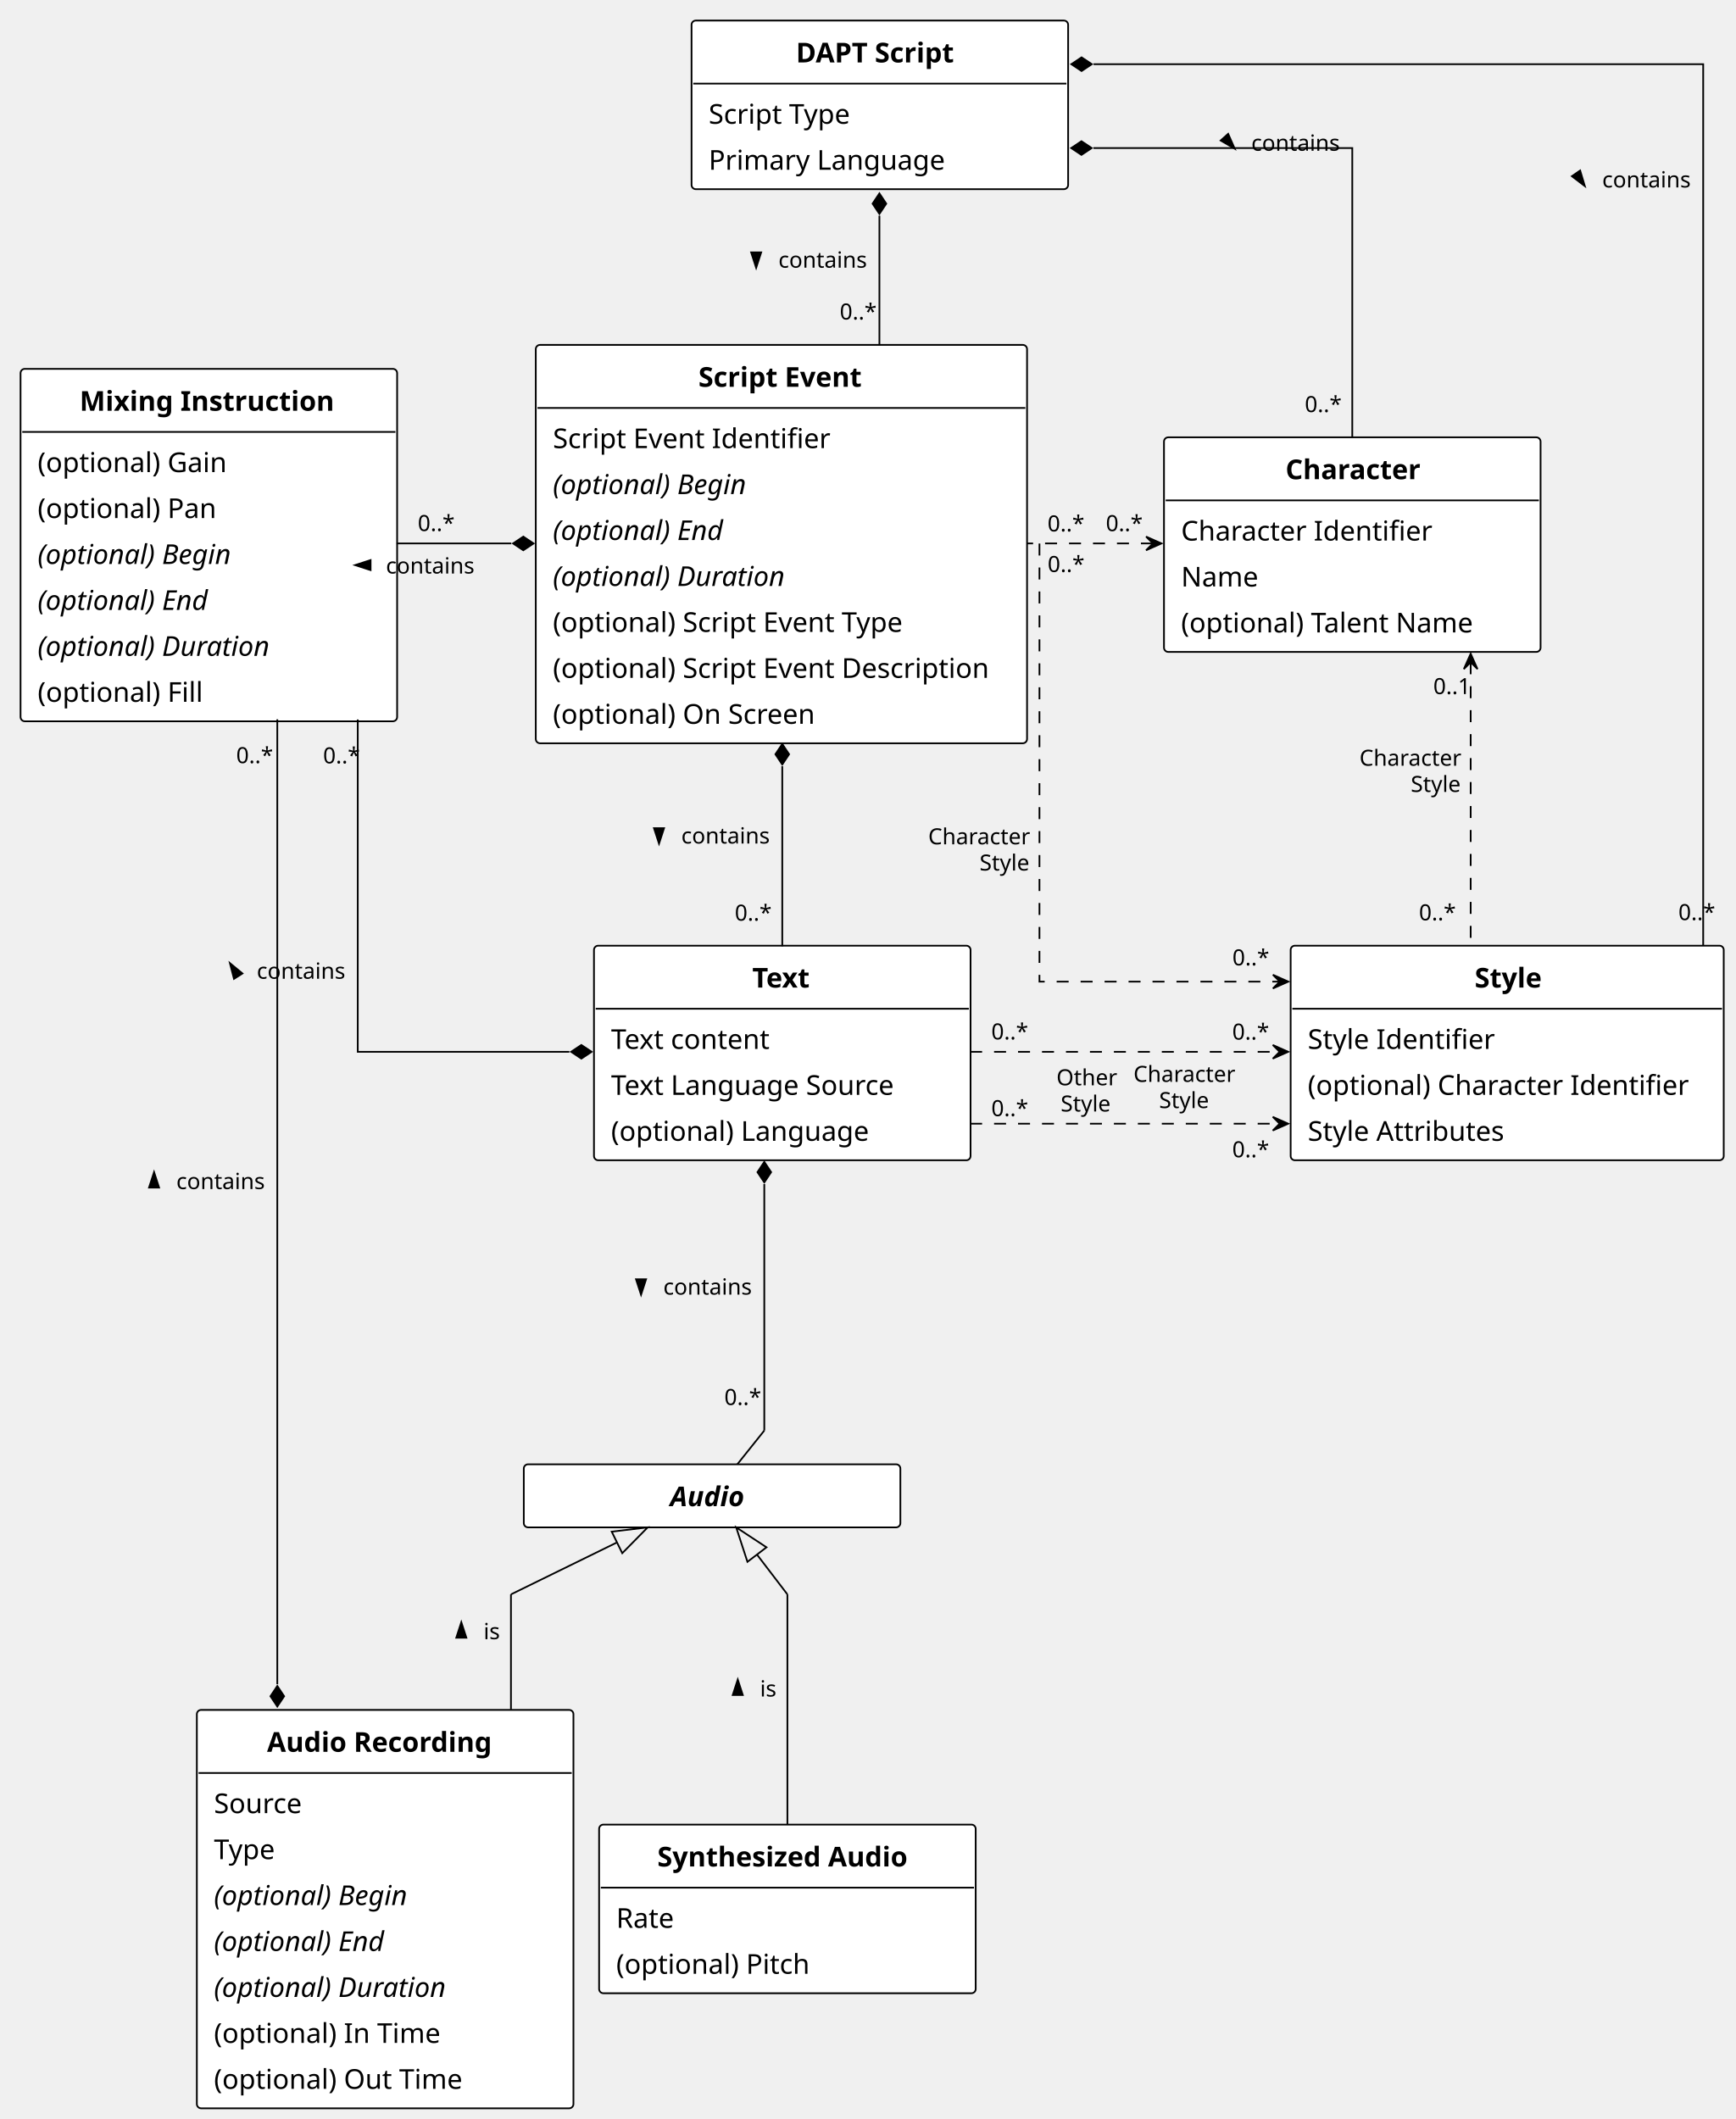
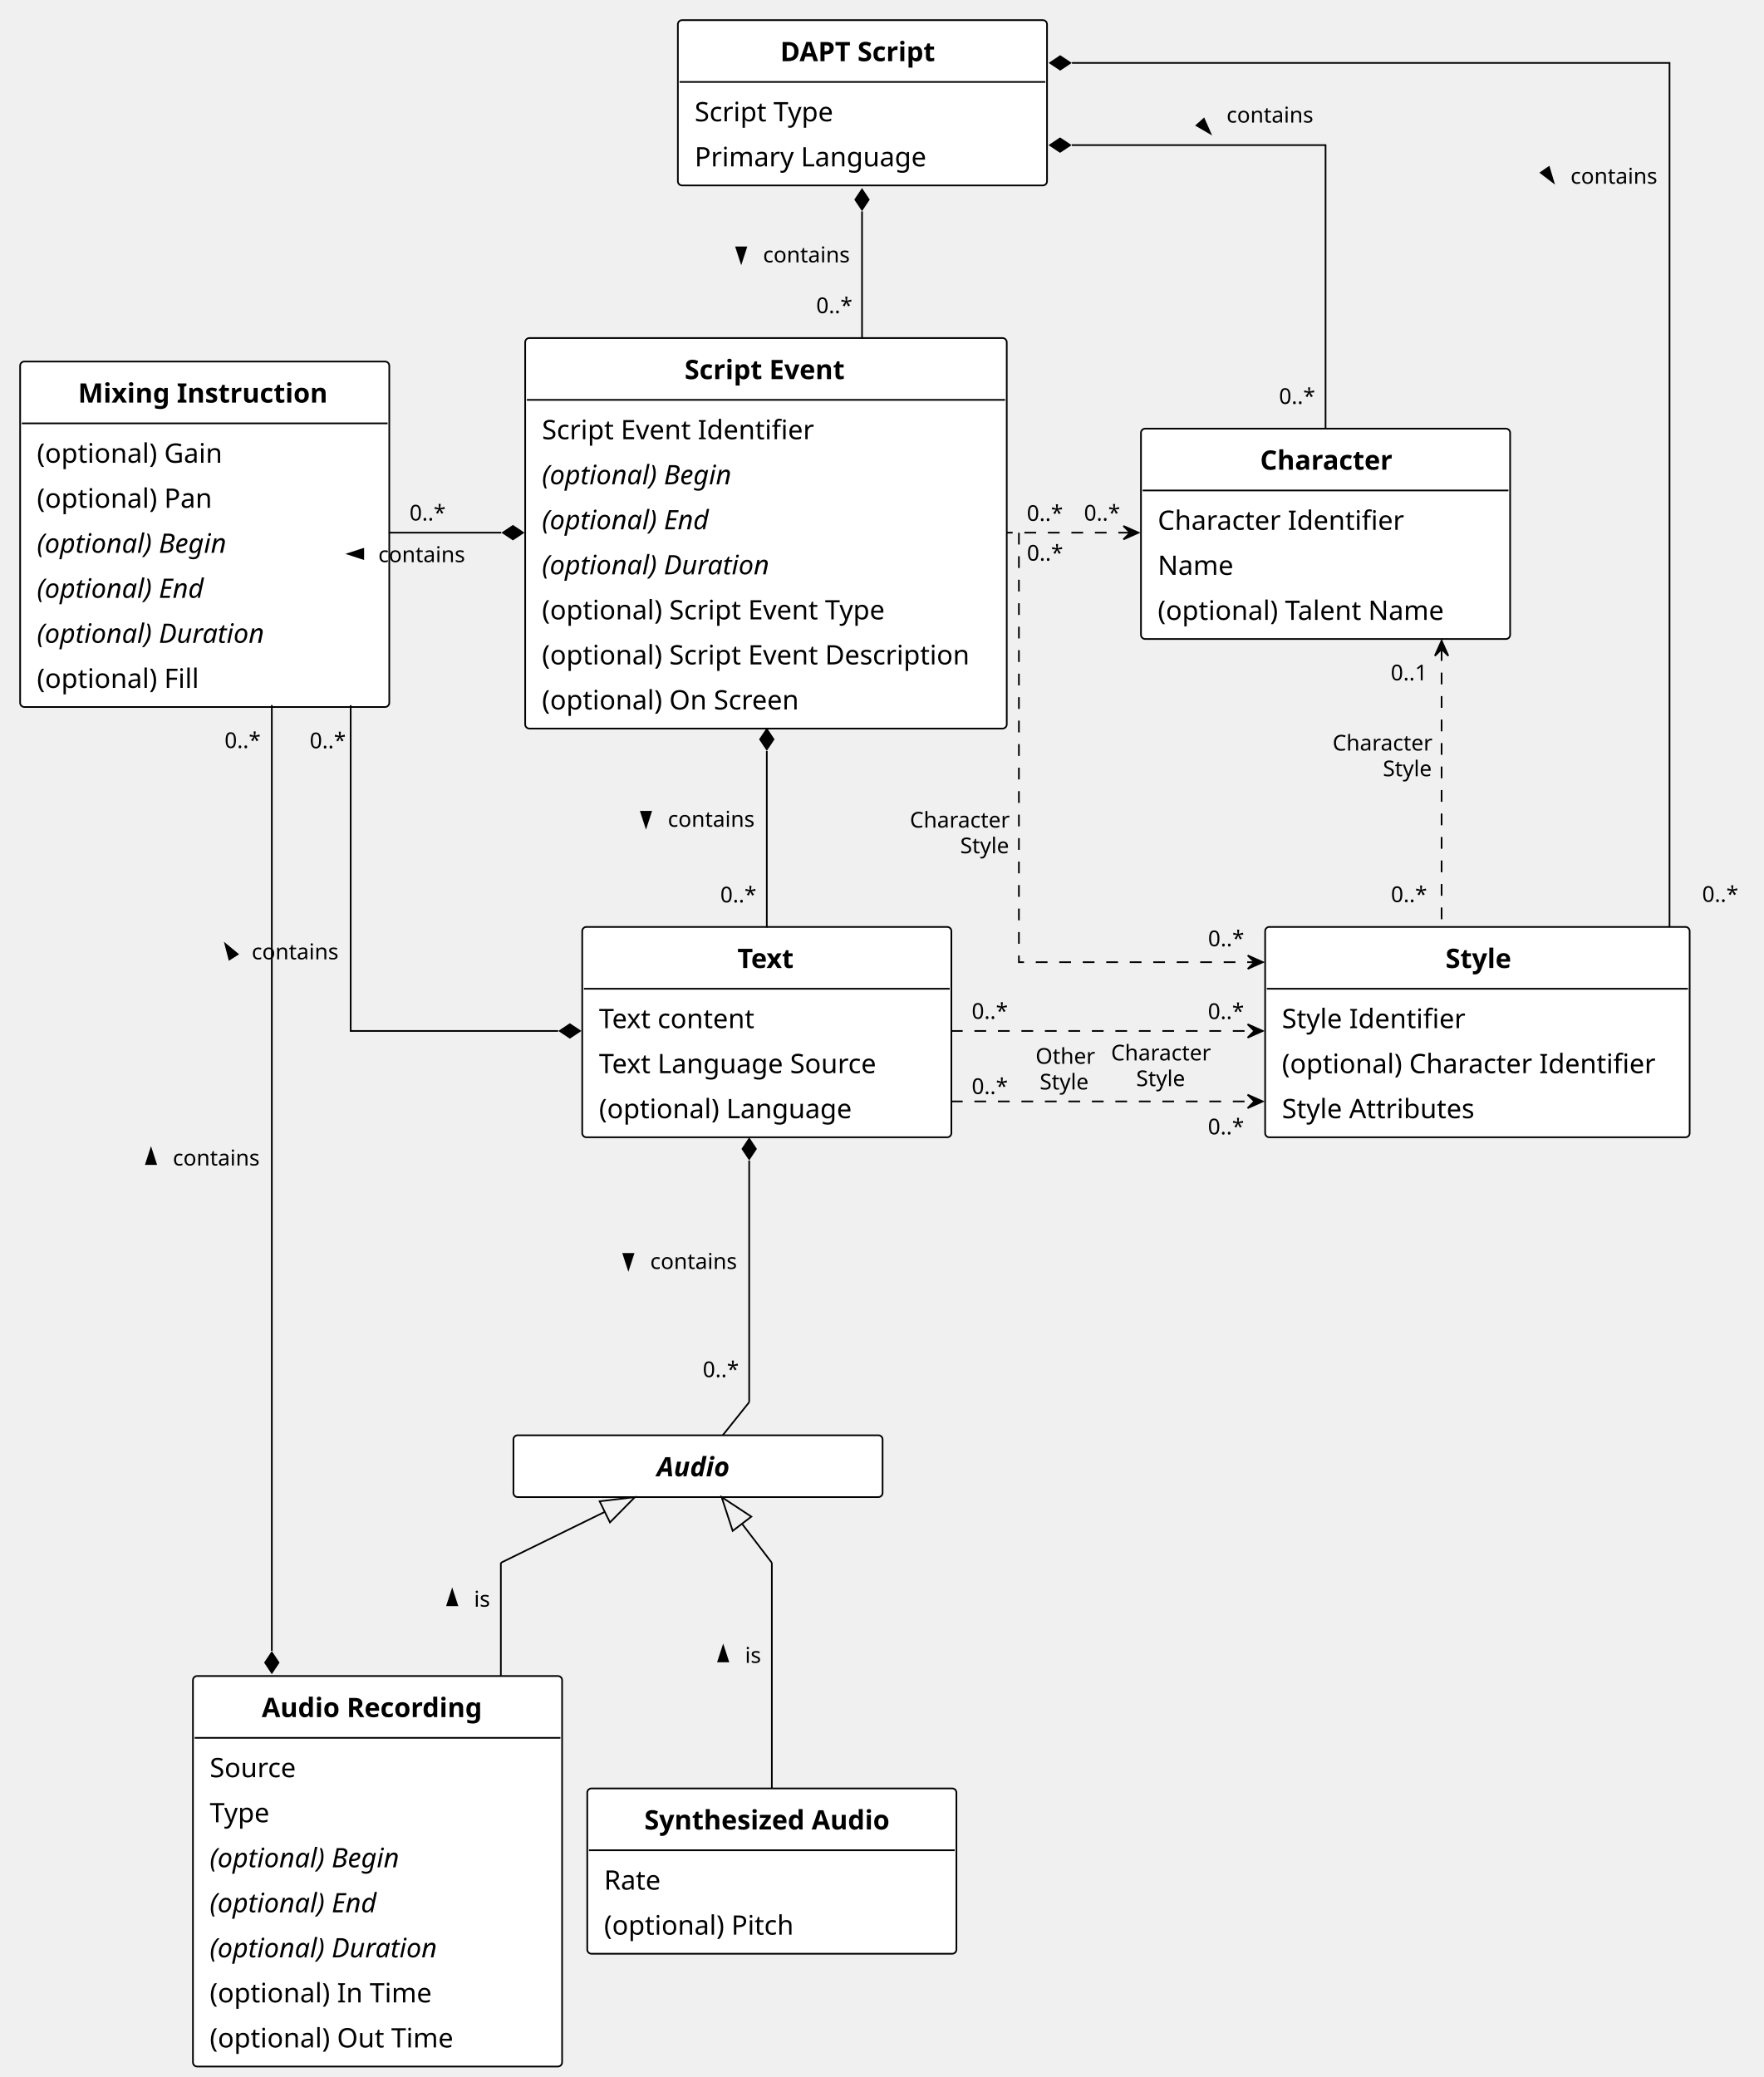
- <svg xmlns="http://www.w3.org/2000/svg" xmlns:xlink="http://www.w3.org/1999/xlink" contentStyleType="text/css" height="1238px" preserveAspectRatio="none" style="width:1014px;height:1238px;background:#FFFFFF;" version="1.1" viewBox="0 0 1014 1238" width="1014px" zoomAndPan="magnify">
+ <svg xmlns="http://www.w3.org/2000/svg" xmlns:xlink="http://www.w3.org/1999/xlink" contentStyleType="text/css" height="1238px" preserveAspectRatio="none" style="width:1051px;height:1238px;background:#FFFFFF;" version="1.1" viewBox="0 0 1051 1238" width="1051px" zoomAndPan="magnify">
  <defs />
  <g>
    <a href="#dapt-script" target="_top" title="#dapt-script" xlink:actuate="onRequest" xlink:href="#dapt-script" xlink:show="new" xlink:title="#dapt-script" xlink:type="simple">
      <g id="elem_DAPTScript">
        <rect codeLine="15" fill="#FFFFFF" height="98.531" id="DAPTScript" rx="2.5" ry="2.5" style="stroke:#000000;stroke-width:1.0;" width="220" x="404" y="12" />
        <text fill="#000000" font-family="sans-serif" font-size="16" font-weight="bold" lengthAdjust="spacing" textLength="98" x="465" y="36.469">DAPT Script</text>
        <line style="stroke:#000000;stroke-width:1.0;" x1="405" x2="623" y1="48.844" y2="48.844" />
        <a href="#script-type" target="_top" title="#script-type" xlink:actuate="onRequest" xlink:href="#script-type" xlink:show="new" xlink:title="#script-type" xlink:type="simple">
          <text fill="#000000" font-family="sans-serif" font-size="16" lengthAdjust="spacing" textLength="87" x="414" y="72.312">Script Type</text>
        </a>
        <a href="#primary-language" target="_top" title="#primary-language" xlink:actuate="onRequest" xlink:href="#primary-language" xlink:show="new" xlink:title="#primary-language" xlink:type="simple">
          <text fill="#000000" font-family="sans-serif" font-size="16" lengthAdjust="spacing" textLength="141" x="414" y="99.156">Primary Language</text>
        </a>
      </g>
    </a>
    <a href="#script-event" target="_top" title="#script-event" xlink:actuate="onRequest" xlink:href="#script-event" xlink:show="new" xlink:title="#script-event" xlink:type="simple">
      <g id="elem_ScriptEvent">
        <rect codeLine="20" fill="#FFFFFF" height="232.75" id="ScriptEvent" rx="2.5" ry="2.5" style="stroke:#000000;stroke-width:1.0;" width="287" x="313" y="201.5" />
        <text fill="#000000" font-family="sans-serif" font-size="16" font-weight="bold" lengthAdjust="spacing" textLength="97" x="408" y="225.969">Script Event</text>
        <line style="stroke:#000000;stroke-width:1.0;" x1="314" x2="599" y1="238.344" y2="238.344" />
        <a href="#dfn-script-event-identifier" target="_top" title="#dfn-script-event-identifier" xlink:actuate="onRequest" xlink:href="#dfn-script-event-identifier" xlink:show="new" xlink:title="#dfn-script-event-identifier" xlink:type="simple">
          <text fill="#000000" font-family="sans-serif" font-size="16" lengthAdjust="spacing" textLength="169" x="323" y="261.812">Script Event Identifier</text>
        </a>
        <a href="#dfn-begin" target="_top" title="#dfn-begin" xlink:actuate="onRequest" xlink:href="#dfn-begin" xlink:show="new" xlink:title="#dfn-begin" xlink:type="simple">
          <text fill="#000000" font-family="sans-serif" font-size="16" font-style="italic" lengthAdjust="spacing" textLength="123" x="323" y="288.656">(optional) Begin</text>
        </a>
        <a href="#dfn-end" target="_top" title="#dfn-end" xlink:actuate="onRequest" xlink:href="#dfn-end" xlink:show="new" xlink:title="#dfn-end" xlink:type="simple">
          <text fill="#000000" font-family="sans-serif" font-size="16" font-style="italic" lengthAdjust="spacing" textLength="109" x="323" y="315.5">(optional) End</text>
        </a>
        <a href="#dfn-duration" target="_top" title="#dfn-duration" xlink:actuate="onRequest" xlink:href="#dfn-duration" xlink:show="new" xlink:title="#dfn-duration" xlink:type="simple">
          <text fill="#000000" font-family="sans-serif" font-size="16" font-style="italic" lengthAdjust="spacing" textLength="149" x="323" y="342.344">(optional) Duration</text>
        </a>
        <a href="#dfn-script-event-type" target="_top" title="#dfn-script-event-type" xlink:actuate="onRequest" xlink:href="#dfn-script-event-type" xlink:show="new" xlink:title="#dfn-script-event-type" xlink:type="simple">
          <text fill="#000000" font-family="sans-serif" font-size="16" lengthAdjust="spacing" textLength="214" x="323" y="369.188">(optional) Script Event Type</text>
        </a>
        <a href="#dfn-script-event-description" target="_top" title="#dfn-script-event-description" xlink:actuate="onRequest" xlink:href="#dfn-script-event-description" xlink:show="new" xlink:title="#dfn-script-event-description" xlink:type="simple">
          <text fill="#000000" font-family="sans-serif" font-size="16" lengthAdjust="spacing" textLength="267" x="323" y="396.031">(optional) Script Event Description</text>
        </a>
        <a href="#on-screen" target="_top" title="#on-screen" xlink:actuate="onRequest" xlink:href="#on-screen" xlink:show="new" xlink:title="#on-screen" xlink:type="simple">
          <text fill="#000000" font-family="sans-serif" font-size="16" lengthAdjust="spacing" textLength="159" x="323" y="422.875">(optional) On Screen</text>
        </a>
      </g>
    </a>
    <a href="#text" target="_top" title="#text" xlink:actuate="onRequest" xlink:href="#text" xlink:show="new" xlink:title="#text" xlink:type="simple">
      <g id="elem_Text">
        <rect codeLine="30" fill="#FFFFFF" height="125.375" id="Text" rx="2.5" ry="2.5" style="stroke:#000000;stroke-width:1.0;" width="220" x="347" y="552.5" />
        <text fill="#000000" font-family="sans-serif" font-size="16" font-weight="bold" lengthAdjust="spacing" textLength="35" x="439.5" y="576.969">Text</text>
        <line style="stroke:#000000;stroke-width:1.0;" x1="348" x2="566" y1="589.344" y2="589.344" />
        <a href="#dfn-text" target="_top" title="#dfn-text" xlink:actuate="onRequest" xlink:href="#dfn-text" xlink:show="new" xlink:title="#dfn-text" xlink:type="simple">
          <text fill="#000000" font-family="sans-serif" font-size="16" lengthAdjust="spacing" textLength="99" x="357" y="612.812">Text content</text>
        </a>
        <a href="#text-language-source" target="_top" title="#text-language-source" xlink:actuate="onRequest" xlink:href="#text-language-source" xlink:show="new" xlink:title="#text-language-source" xlink:type="simple">
          <text fill="#000000" font-family="sans-serif" font-size="16" lengthAdjust="spacing" textLength="174" x="357" y="639.656">Text Language Source</text>
        </a>
        <text fill="#000000" font-family="sans-serif" font-size="16" lengthAdjust="spacing" textLength="156" x="357" y="666.5">(optional) Language</text>
      </g>
    </a>
    <a href="#dfn-audio" target="_top" title="#dfn-audio" xlink:actuate="onRequest" xlink:href="#dfn-audio" xlink:show="new" xlink:title="#dfn-audio" xlink:type="simple">
      <g id="elem_Audio">
        <rect codeLine="51" fill="#FFFFFF" height="36.844" id="Audio" rx="2.5" ry="2.5" style="stroke:#000000;stroke-width:1.0;" width="220" x="306" y="855.5" />
        <text fill="#000000" font-family="sans-serif" font-size="16" font-style="italic" font-weight="bold" lengthAdjust="spacing" textLength="49" x="391.5" y="879.969">Audio</text>
      </g>
    </a>
    <polygon fill="none" points="378.406,892.344,363.527,907.43,357.366,894.859" style="stroke:#000000;stroke-width:1.0;" />
    <line style="stroke:#000000;stroke-width:1.0;" x1="360.447" x2="298.5" y1="901.144" y2="931.5" />
    <polygon fill="none" points="430.078,892.344,447.783,903.985,436.659,912.485" style="stroke:#000000;stroke-width:1.0;" />
    <line style="stroke:#000000;stroke-width:1.0;" x1="442.221" x2="460" y1="908.235" y2="931.5" />
    <line style="stroke:#000000;stroke-width:1.0;" x1="430.731" x2="446.5" y1="855.5" y2="835.78" />
    <a href="#dfn-synthesized-audio" target="_top" title="#dfn-synthesized-audio" xlink:actuate="onRequest" xlink:href="#dfn-synthesized-audio" xlink:show="new" xlink:title="#dfn-synthesized-audio" xlink:type="simple">
      <g id="elem_SynthesizedAudio">
        <rect codeLine="54" fill="#FFFFFF" height="98.531" id="SynthesizedAudio" rx="2.5" ry="2.5" style="stroke:#000000;stroke-width:1.0;" width="220" x="350" y="1066" />
        <text fill="#000000" font-family="sans-serif" font-size="16" font-weight="bold" lengthAdjust="spacing" textLength="152" x="384" y="1090.469">Synthesized Audio</text>
        <line style="stroke:#000000;stroke-width:1.0;" x1="351" x2="569" y1="1102.844" y2="1102.844" />
        <a href="#dfn-rate" target="_top" title="#dfn-rate" xlink:actuate="onRequest" xlink:href="#dfn-rate" xlink:show="new" xlink:title="#dfn-rate" xlink:type="simple">
          <text fill="#000000" font-family="sans-serif" font-size="16" lengthAdjust="spacing" textLength="34" x="360" y="1126.312">Rate</text>
        </a>
        <a href="#dfn-pitch" target="_top" title="#dfn-pitch" xlink:actuate="onRequest" xlink:href="#dfn-pitch" xlink:show="new" xlink:title="#dfn-pitch" xlink:type="simple">
          <text fill="#000000" font-family="sans-serif" font-size="16" lengthAdjust="spacing" textLength="118" x="360" y="1153.156">(optional) Pitch</text>
        </a>
      </g>
    </a>
    <a href="#dfn-audio-recording" target="_top" title="#dfn-audio-recording" xlink:actuate="onRequest" xlink:href="#dfn-audio-recording" xlink:show="new" xlink:title="#dfn-audio-recording" xlink:type="simple">
      <g id="elem_AudioRecording">
        <rect codeLine="59" fill="#FFFFFF" height="232.75" id="AudioRecording" rx="2.5" ry="2.5" style="stroke:#000000;stroke-width:1.0;" width="220" x="115" y="999" />
        <text fill="#000000" font-family="sans-serif" font-size="16" font-weight="bold" lengthAdjust="spacing" textLength="138" x="156" y="1023.469">Audio Recording</text>
        <line style="stroke:#000000;stroke-width:1.0;" x1="116" x2="334" y1="1035.844" y2="1035.844" />
        <a href="#dfn-source" target="_top" title="#dfn-source" xlink:actuate="onRequest" xlink:href="#dfn-source" xlink:show="new" xlink:title="#dfn-source" xlink:type="simple">
          <text fill="#000000" font-family="sans-serif" font-size="16" lengthAdjust="spacing" textLength="53" x="125" y="1059.312">Source</text>
        </a>
        <a href="#dfn-type" target="_top" title="#dfn-type" xlink:actuate="onRequest" xlink:href="#dfn-type" xlink:show="new" xlink:title="#dfn-type" xlink:type="simple">
          <text fill="#000000" font-family="sans-serif" font-size="16" lengthAdjust="spacing" textLength="37" x="125" y="1086.156">Type</text>
        </a>
        <a href="#dfn-begin" target="_top" title="#dfn-begin" xlink:actuate="onRequest" xlink:href="#dfn-begin" xlink:show="new" xlink:title="#dfn-begin" xlink:type="simple">
          <text fill="#000000" font-family="sans-serif" font-size="16" font-style="italic" lengthAdjust="spacing" textLength="123" x="125" y="1113">(optional) Begin</text>
        </a>
        <a href="#dfn-end" target="_top" title="#dfn-end" xlink:actuate="onRequest" xlink:href="#dfn-end" xlink:show="new" xlink:title="#dfn-end" xlink:type="simple">
          <text fill="#000000" font-family="sans-serif" font-size="16" font-style="italic" lengthAdjust="spacing" textLength="109" x="125" y="1139.844">(optional) End</text>
        </a>
        <a href="#dfn-duration" target="_top" title="#dfn-duration" xlink:actuate="onRequest" xlink:href="#dfn-duration" xlink:show="new" xlink:title="#dfn-duration" xlink:type="simple">
          <text fill="#000000" font-family="sans-serif" font-size="16" font-style="italic" lengthAdjust="spacing" textLength="149" x="125" y="1166.688">(optional) Duration</text>
        </a>
        <a href="#dfn-in-time" target="_top" title="#dfn-in-time" xlink:actuate="onRequest" xlink:href="#dfn-in-time" xlink:show="new" xlink:title="#dfn-in-time" xlink:type="simple">
          <text fill="#000000" font-family="sans-serif" font-size="16" lengthAdjust="spacing" textLength="139" x="125" y="1193.531">(optional) In Time</text>
        </a>
        <a href="#dfn-out-time" target="_top" title="#dfn-out-time" xlink:actuate="onRequest" xlink:href="#dfn-out-time" xlink:show="new" xlink:title="#dfn-out-time" xlink:type="simple">
          <text fill="#000000" font-family="sans-serif" font-size="16" lengthAdjust="spacing" textLength="152" x="125" y="1220.375">(optional) Out Time</text>
        </a>
      </g>
    </a>
    <a href="#character" target="_top" title="#character" xlink:actuate="onRequest" xlink:href="#character" xlink:show="new" xlink:title="#character" xlink:type="simple">
      <g id="elem_Character">
        <rect codeLine="38" fill="#FFFFFF" height="125.375" id="Character" rx="2.5" ry="2.5" style="stroke:#000000;stroke-width:1.0;" width="220" x="680" y="255.5" />
        <text fill="#000000" font-family="sans-serif" font-size="16" font-weight="bold" lengthAdjust="spacing" textLength="78" x="751" y="279.969">Character</text>
        <line style="stroke:#000000;stroke-width:1.0;" x1="681" x2="899" y1="292.344" y2="292.344" />
        <a href="#dfn-character-identifier" target="_top" title="#dfn-character-identifier" xlink:actuate="onRequest" xlink:href="#dfn-character-identifier" xlink:show="new" xlink:title="#dfn-character-identifier" xlink:type="simple">
          <text fill="#000000" font-family="sans-serif" font-size="16" lengthAdjust="spacing" textLength="153" x="690" y="315.812">Character Identifier</text>
        </a>
        <a href="#dfn-character-name" target="_top" title="#dfn-character-name" xlink:actuate="onRequest" xlink:href="#dfn-character-name" xlink:show="new" xlink:title="#dfn-character-name" xlink:type="simple">
          <text fill="#000000" font-family="sans-serif" font-size="16" lengthAdjust="spacing" textLength="45" x="690" y="342.656">Name</text>
        </a>
        <a href="#dfn-character-talent-name" target="_top" title="#dfn-character-talent-name" xlink:actuate="onRequest" xlink:href="#dfn-character-talent-name" xlink:show="new" xlink:title="#dfn-character-talent-name" xlink:type="simple">
          <text fill="#000000" font-family="sans-serif" font-size="16" lengthAdjust="spacing" textLength="179" x="690" y="369.5">(optional) Talent Name</text>
        </a>
      </g>
    </a>
    <g id="elem_Style">
      <rect codeLine="44" fill="#FFFFFF" height="125.375" id="Style" rx="2.5" ry="2.5" style="stroke:#000000;stroke-width:1.0;" width="253" x="754" y="552.5" />
      <text fill="#000000" font-family="sans-serif" font-size="16" font-weight="bold" lengthAdjust="spacing" textLength="38" x="861.5" y="576.969">Style</text>
      <line style="stroke:#000000;stroke-width:1.0;" x1="755" x2="1006" y1="589.344" y2="589.344" />
      <text fill="#000000" font-family="sans-serif" font-size="16" lengthAdjust="spacing" textLength="114" x="764" y="612.812">Style Identifier</text>
      <a href="#dfn-character-identifier" target="_top" title="#dfn-character-identifier" xlink:actuate="onRequest" xlink:href="#dfn-character-identifier" xlink:show="new" xlink:title="#dfn-character-identifier" xlink:type="simple">
        <text fill="#000000" font-family="sans-serif" font-size="16" lengthAdjust="spacing" textLength="233" x="764" y="639.656">(optional) Character Identifier</text>
      </a>
      <text fill="#000000" font-family="sans-serif" font-size="16" lengthAdjust="spacing" textLength="120" x="764" y="666.5">Style Attributes</text>
    </g>
    <a href="#dfn-mixing-instruction" target="_top" title="#dfn-mixing-instruction" xlink:actuate="onRequest" xlink:href="#dfn-mixing-instruction" xlink:show="new" xlink:title="#dfn-mixing-instruction" xlink:type="simple">
      <g id="elem_MixingInstruction">
        <rect codeLine="71" fill="#FFFFFF" height="205.906" id="MixingInstruction" rx="2.5" ry="2.5" style="stroke:#000000;stroke-width:1.0;" width="220" x="12" y="215.5" />
        <text fill="#000000" font-family="sans-serif" font-size="16" font-weight="bold" lengthAdjust="spacing" textLength="151" x="46.5" y="239.969">Mixing Instruction</text>
        <line style="stroke:#000000;stroke-width:1.0;" x1="13" x2="231" y1="252.344" y2="252.344" />
        <a href="#dfn-gain" target="_top" title="#dfn-gain" xlink:actuate="onRequest" xlink:href="#dfn-gain" xlink:show="new" xlink:title="#dfn-gain" xlink:type="simple">
          <text fill="#000000" font-family="sans-serif" font-size="16" lengthAdjust="spacing" textLength="116" x="22" y="275.812">(optional) Gain</text>
        </a>
        <a href="#dfn-pan" target="_top" title="#dfn-pan" xlink:actuate="onRequest" xlink:href="#dfn-pan" xlink:show="new" xlink:title="#dfn-pan" xlink:type="simple">
          <text fill="#000000" font-family="sans-serif" font-size="16" lengthAdjust="spacing" textLength="108" x="22" y="302.656">(optional) Pan</text>
        </a>
        <a href="#dfn-begin" target="_top" title="#dfn-begin" xlink:actuate="onRequest" xlink:href="#dfn-begin" xlink:show="new" xlink:title="#dfn-begin" xlink:type="simple">
          <text fill="#000000" font-family="sans-serif" font-size="16" font-style="italic" lengthAdjust="spacing" textLength="123" x="22" y="329.5">(optional) Begin</text>
        </a>
        <a href="#dfn-end" target="_top" title="#dfn-end" xlink:actuate="onRequest" xlink:href="#dfn-end" xlink:show="new" xlink:title="#dfn-end" xlink:type="simple">
          <text fill="#000000" font-family="sans-serif" font-size="16" font-style="italic" lengthAdjust="spacing" textLength="109" x="22" y="356.344">(optional) End</text>
        </a>
        <a href="#dfn-duration" target="_top" title="#dfn-duration" xlink:actuate="onRequest" xlink:href="#dfn-duration" xlink:show="new" xlink:title="#dfn-duration" xlink:type="simple">
          <text fill="#000000" font-family="sans-serif" font-size="16" font-style="italic" lengthAdjust="spacing" textLength="149" x="22" y="383.188">(optional) Duration</text>
        </a>
        <a href="#dfn-fill" target="_top" title="#dfn-fill" xlink:actuate="onRequest" xlink:href="#dfn-fill" xlink:show="new" xlink:title="#dfn-fill" xlink:type="simple">
          <text fill="#000000" font-family="sans-serif" font-size="16" lengthAdjust="spacing" textLength="104" x="22" y="410.031">(optional) Fill</text>
        </a>
      </g>
    </a>
    <g id="link_DAPTScript_ScriptEvent">
      <path codeLine="83" d="M513.75,125.98 C513.75,125.98 513.75,201.66 513.75,201.66 " fill="none" id="DAPTScript-backto-ScriptEvent" style="stroke:#000000;stroke-width:1.0;" />
      <polygon fill="#000000" points="513.75,112.98,509.75,118.98,513.75,124.98,517.75,118.98,513.75,112.98" style="stroke:#000000;stroke-width:1.0;" />
      <polygon fill="#000000" points="441.75,156.475,444.689,147.43,438.811,147.43,441.75,156.475" style="stroke:#000000;stroke-width:1.0;" />
      <text fill="#000000" font-family="sans-serif" font-size="13" lengthAdjust="spacing" textLength="54" x="454.75" y="156.388">contains</text>
-       <text fill="#000000" font-family="sans-serif" font-size="13" lengthAdjust="spacing" textLength="22" x="490.589" y="186.658">0..*</text>
+       <text fill="#000000" font-family="sans-serif" font-size="13" lengthAdjust="spacing" textLength="22" x="486.454" y="186.658">0..*</text>
    </g>
    <g id="link_DAPTScript_Character">
      <path codeLine="84" d="M638.79,86.5 C638.79,86.5 790,86.5 790,86.5 C790,86.5 790,187.01 790,255.72 " fill="none" id="DAPTScript-backto-Character" style="stroke:#000000;stroke-width:1.0;" />
      <polygon fill="#000000" points="625.79,86.5,631.79,90.5,637.79,86.5,631.79,82.5,625.79,86.5" style="stroke:#000000;stroke-width:1.0;" />
-       <polygon fill="#000000" points="721.332,86.884,717.496,78.181,713.113,82.097,721.332,86.884" style="stroke:#000000;stroke-width:1.0;" />
-       <text fill="#000000" font-family="sans-serif" font-size="13" lengthAdjust="spacing" textLength="54" x="731" y="88.068">contains</text>
+       <polygon fill="#000000" points="721.332,79.539,717.496,70.836,713.113,74.752,721.332,79.539" style="stroke:#000000;stroke-width:1.0;" />
+       <text fill="#000000" font-family="sans-serif" font-size="13" lengthAdjust="spacing" textLength="54" x="731" y="73.068">contains</text>
+       <text fill="#000000" font-family="sans-serif" font-size="13" lengthAdjust="spacing" textLength="4" x="781" y="88.379"> </text>
      <text fill="#000000" font-family="sans-serif" font-size="13" lengthAdjust="spacing" textLength="22" x="762.266" y="240.754">0..*</text>
    </g>
    <g id="link_DAPTScript_Style">
      <path codeLine="85" d="M638.86,37.5 C638.86,37.5 995,37.5 995,37.5 C995,37.5 995,402.74 995,552.54 " fill="none" id="DAPTScript-backto-Style" style="stroke:#000000;stroke-width:1.0;" />
      <polygon fill="#000000" points="625.86,37.5,631.86,41.5,637.86,37.5,631.86,33.5,625.86,37.5" style="stroke:#000000;stroke-width:1.0;" />
      <polygon fill="#000000" points="925.844,108.718,923.117,99.607,918.282,102.95,925.844,108.718" style="stroke:#000000;stroke-width:1.0;" />
      <text fill="#000000" font-family="sans-serif" font-size="13" lengthAdjust="spacing" textLength="54" x="936" y="109.518">contains</text>
-       <text fill="#000000" font-family="sans-serif" font-size="13" lengthAdjust="spacing" textLength="22" x="980.505" y="537.553">0..*</text>
+       <text fill="#000000" font-family="sans-serif" font-size="13" lengthAdjust="spacing" textLength="22" x="1014.436" y="537.553">0..*</text>
    </g>
    <g id="link_Character_Style">
      <a href="#dfn-character-style" target="_top" title="#dfn-character-style" xlink:actuate="onRequest" xlink:href="#dfn-character-style" xlink:show="new" xlink:title="#dfn-character-style" xlink:type="simple">
        <path codeLine="86" d="M859.17,386.91 C859.17,386.91 859.17,552.66 859.17,552.66 " fill="none" id="Character-backto-Style" style="stroke:#000000;stroke-width:1.0;stroke-dasharray:7.0,7.0;" />
        <polygon fill="#000000" points="859.17,381.91,855.17,390.91,859.17,386.91,863.17,390.91,859.17,381.91" style="stroke:#000000;stroke-width:1.0;" />
        <text fill="#000000" font-family="sans-serif" font-size="13" lengthAdjust="spacing" textLength="60" x="794.17" y="447.358">Character</text>
        <text fill="#000000" font-family="sans-serif" font-size="13" lengthAdjust="spacing" textLength="30" x="824.17" y="462.669">Style</text>
-         <text fill="#000000" font-family="sans-serif" font-size="13" lengthAdjust="spacing" textLength="24" x="837.318" y="405.509">0..1</text>
+         <text fill="#000000" font-family="sans-serif" font-size="13" lengthAdjust="spacing" textLength="24" x="828.855" y="405.509">0..1</text>
        <text fill="#000000" font-family="sans-serif" font-size="13" lengthAdjust="spacing" textLength="22" x="828.969" y="537.687">0..*</text>
      </a>
    </g>
    <g id="link_ScriptEvent_Style">
      <a href="#dfn-character-style" target="_top" title="#dfn-character-style" xlink:actuate="onRequest" xlink:href="#dfn-character-style" xlink:show="new" xlink:title="#dfn-character-style" xlink:type="simple">
        <path codeLine="87" d="M607.25,317.55 C607.25,321.48 607.25,573.5 607.25,573.5 C607.25,573.5 747.63,573.5 747.63,573.5 " fill="none" id="ScriptEvent-to-Style" style="stroke:#000000;stroke-width:1.0;stroke-dasharray:7.0,7.0;" />
        <polygon fill="#000000" points="752.63,573.5,743.63,569.5,747.63,573.5,743.63,577.5,752.63,573.5" style="stroke:#000000;stroke-width:1.0;" />
        <text fill="#000000" font-family="sans-serif" font-size="13" lengthAdjust="spacing" textLength="60" x="542.25" y="493.278">Character</text>
        <text fill="#000000" font-family="sans-serif" font-size="13" lengthAdjust="spacing" textLength="30" x="572.25" y="508.589">Style</text>
        <text fill="#000000" font-family="sans-serif" font-size="13" lengthAdjust="spacing" textLength="22" x="612.027" y="334.171">0..*</text>
        <text fill="#000000" font-family="sans-serif" font-size="13" lengthAdjust="spacing" textLength="22" x="719.968" y="564.002">0..*</text>
      </a>
    </g>
    <g id="link_MixingInstruction_ScriptEvent">
      <path codeLine="88" d="M231.69,317.5 C231.69,317.5 298.71,317.5 298.71,317.5 " fill="none" id="MixingInstruction-to-ScriptEvent" style="stroke:#000000;stroke-width:1.0;" />
      <polygon fill="#000000" points="311.71,317.5,305.71,313.5,299.71,317.5,305.71,321.5,311.71,317.5" style="stroke:#000000;stroke-width:1.0;" />
      <polygon fill="#000000" points="207.45,330.155,216.495,333.094,216.495,327.216,207.45,330.155" style="stroke:#000000;stroke-width:1.0;" />
      <text fill="#000000" font-family="sans-serif" font-size="13" lengthAdjust="spacing" textLength="54" x="225.45" y="335.068">contains</text>
      <text fill="#000000" font-family="sans-serif" font-size="13" lengthAdjust="spacing" textLength="22" x="244.068" y="310.242">0..*</text>
    </g>
    <g id="link_Text_Style">
      <a href="#dfn-character-style" target="_top" title="#dfn-character-style" xlink:actuate="onRequest" xlink:href="#dfn-character-style" xlink:show="new" xlink:title="#dfn-character-style" xlink:type="simple">
        <path codeLine="89" d="M566.74,614.5 C566.74,614.5 747.55,614.5 747.55,614.5 " fill="none" id="Text-to-Style" style="stroke:#000000;stroke-width:1.0;stroke-dasharray:7.0,7.0;" />
        <polygon fill="#000000" points="752.55,614.5,743.55,610.5,747.55,614.5,743.55,618.5,752.55,614.5" style="stroke:#000000;stroke-width:1.0;" />
        <text fill="#000000" font-family="sans-serif" font-size="13" lengthAdjust="spacing" textLength="60" x="662.15" y="632.068">Character</text>
        <text fill="#000000" font-family="sans-serif" font-size="13" lengthAdjust="spacing" textLength="30" x="677.15" y="647.379">Style</text>
        <text fill="#000000" font-family="sans-serif" font-size="13" lengthAdjust="spacing" textLength="22" x="579.121" y="607.26">0..*</text>
        <text fill="#000000" font-family="sans-serif" font-size="13" lengthAdjust="spacing" textLength="22" x="719.883" y="607.373">0..*</text>
      </a>
    </g>
    <g id="link_Text_Style">
      <path codeLine="90" d="M566.74,656.5 C566.74,656.5 747.55,656.5 747.55,656.5 " fill="none" id="Text-to-Style-1" style="stroke:#000000;stroke-width:1.0;stroke-dasharray:7.0,7.0;" />
      <polygon fill="#000000" points="752.55,656.5,743.55,652.5,747.55,656.5,743.55,660.5,752.55,656.5" style="stroke:#000000;stroke-width:1.0;" />
      <text fill="#000000" font-family="sans-serif" font-size="13" lengthAdjust="spacing" textLength="35" x="617.15" y="634.068">Other</text>
      <text fill="#000000" font-family="sans-serif" font-size="13" lengthAdjust="spacing" textLength="30" x="619.65" y="649.379">Style</text>
      <text fill="#000000" font-family="sans-serif" font-size="13" lengthAdjust="spacing" textLength="22" x="579.121" y="652.082">0..*</text>
      <text fill="#000000" font-family="sans-serif" font-size="13" lengthAdjust="spacing" textLength="22" x="719.883" y="676.131">0..*</text>
    </g>
    <g id="link_Text_Audio">
      <path codeLine="91" d="M446.5,691.81 C446.5,691.81 446.5,835.78 446.5,835.78 " fill="none" id="Text-backto-Audio" style="stroke:#000000;stroke-width:1.0;" />
      <polygon fill="#000000" points="446.5,678.81,442.5,684.81,446.5,690.81,450.5,684.81,446.5,678.81" style="stroke:#000000;stroke-width:1.0;" />
      <polygon fill="#000000" points="374.5,756.445,377.439,747.4,371.561,747.4,374.5,756.445" style="stroke:#000000;stroke-width:1.0;" />
      <text fill="#000000" font-family="sans-serif" font-size="13" lengthAdjust="spacing" textLength="54" x="387.5" y="756.358">contains</text>
-       <text fill="#000000" font-family="sans-serif" font-size="13" lengthAdjust="spacing" textLength="22" x="423.164" y="820.843">0..*</text>
+       <text fill="#000000" font-family="sans-serif" font-size="13" lengthAdjust="spacing" textLength="22" x="418.82" y="820.843">0..*</text>
    </g>
    <g id="link_MixingInstruction_Text">
      <path codeLine="92" d="M209,420.37 C209,505.99 209,614.5 209,614.5 C209,614.5 332.63,614.5 332.63,614.5 " fill="none" id="MixingInstruction-to-Text" style="stroke:#000000;stroke-width:1.0;" />
      <polygon fill="#000000" points="345.63,614.5,339.63,610.5,333.63,614.5,339.63,618.5,345.63,614.5" style="stroke:#000000;stroke-width:1.0;" />
      <polygon fill="#000000" points="134.314,562.688,136.694,571.896,141.652,568.739,134.314,562.688" style="stroke:#000000;stroke-width:1.0;" />
      <text fill="#000000" font-family="sans-serif" font-size="13" lengthAdjust="spacing" textLength="54" x="150" y="571.818">contains</text>
-       <text fill="#000000" font-family="sans-serif" font-size="13" lengthAdjust="spacing" textLength="22" x="188.738" y="445.989">0..*</text>
+       <text fill="#000000" font-family="sans-serif" font-size="13" lengthAdjust="spacing" textLength="22" x="184.578" y="445.989">0..*</text>
    </g>
    <g id="link_ScriptEvent_Text">
      <path codeLine="93" d="M457,447.66 C457,447.66 457,552.83 457,552.83 " fill="none" id="ScriptEvent-backto-Text" style="stroke:#000000;stroke-width:1.0;" />
      <polygon fill="#000000" points="457,434.66,453,440.66,457,446.66,461,440.66,457,434.66" style="stroke:#000000;stroke-width:1.0;" />
      <polygon fill="#000000" points="385,492.895,387.939,483.85,382.061,483.85,385,492.895" style="stroke:#000000;stroke-width:1.0;" />
      <text fill="#000000" font-family="sans-serif" font-size="13" lengthAdjust="spacing" textLength="54" x="398" y="492.808">contains</text>
      <text fill="#000000" font-family="sans-serif" font-size="13" lengthAdjust="spacing" textLength="22" x="429.266" y="537.876">0..*</text>
    </g>
    <g id="link_Character_ScriptEvent">
      <path codeLine="94" d="M673.53,317.5 C673.53,317.5 599.8,317.5 599.8,317.5 " fill="none" id="Character-backto-ScriptEvent" style="stroke:#000000;stroke-width:1.0;stroke-dasharray:7.0,7.0;" />
      <polygon fill="#000000" points="678.53,317.5,669.53,313.5,673.53,317.5,669.53,321.5,678.53,317.5" style="stroke:#000000;stroke-width:1.0;" />
      <text fill="#000000" font-family="sans-serif" font-size="13" lengthAdjust="spacing" textLength="22" x="646.035" y="310.298">0..*</text>
      <text fill="#000000" font-family="sans-serif" font-size="13" lengthAdjust="spacing" textLength="22" x="611.962" y="310.464">0..*</text>
    </g>
    <g id="link_MixingInstruction_AudioRecording">
      <path codeLine="95" d="M162,420.25 C162,420.25 162,984.01 162,984.01 " fill="none" id="MixingInstruction-to-AudioRecording" style="stroke:#000000;stroke-width:1.0;" />
      <polygon fill="#000000" points="162,997.01,166,991.01,162,985.01,158,991.01,162,997.01" style="stroke:#000000;stroke-width:1.0;" />
      <polygon fill="#000000" points="90,684.785,87.061,693.83,92.939,693.83,90,684.785" style="stroke:#000000;stroke-width:1.0;" />
      <text fill="#000000" font-family="sans-serif" font-size="13" lengthAdjust="spacing" textLength="54" x="103" y="694.698">contains</text>
-       <text fill="#000000" font-family="sans-serif" font-size="13" lengthAdjust="spacing" textLength="22" x="137.992" y="445.859">0..*</text>
+       <text fill="#000000" font-family="sans-serif" font-size="13" lengthAdjust="spacing" textLength="22" x="133.833" y="445.859">0..*</text>
    </g>
    <g id="link_Audio_SynthesizedAudio">
      <path codeLine="96" d="M460,931.5 C460,931.5 460,1011.22 460,1065.71 " fill="none" id="Audio-backto-SynthesizedAudio" style="stroke:#000000;stroke-width:1.0;" />
      <polygon fill="#000000" points="431,981.255,428.061,990.3,433.939,990.3,431,981.255" style="stroke:#000000;stroke-width:1.0;" />
      <text fill="#000000" font-family="sans-serif" font-size="13" lengthAdjust="spacing" textLength="11" x="444" y="991.168">is</text>
    </g>
    <g id="link_Audio_AudioRecording">
      <path codeLine="97" d="M298.5,931.5 C298.5,931.5 298.5,962.31 298.5,998.71 " fill="none" id="Audio-backto-AudioRecording" style="stroke:#000000;stroke-width:1.0;" />
      <polygon fill="#000000" points="269.5,947.765,266.561,956.81,272.439,956.81,269.5,947.765" style="stroke:#000000;stroke-width:1.0;" />
      <text fill="#000000" font-family="sans-serif" font-size="13" lengthAdjust="spacing" textLength="11" x="282.5" y="957.678">is</text>
    </g>
  </g>
</svg>
